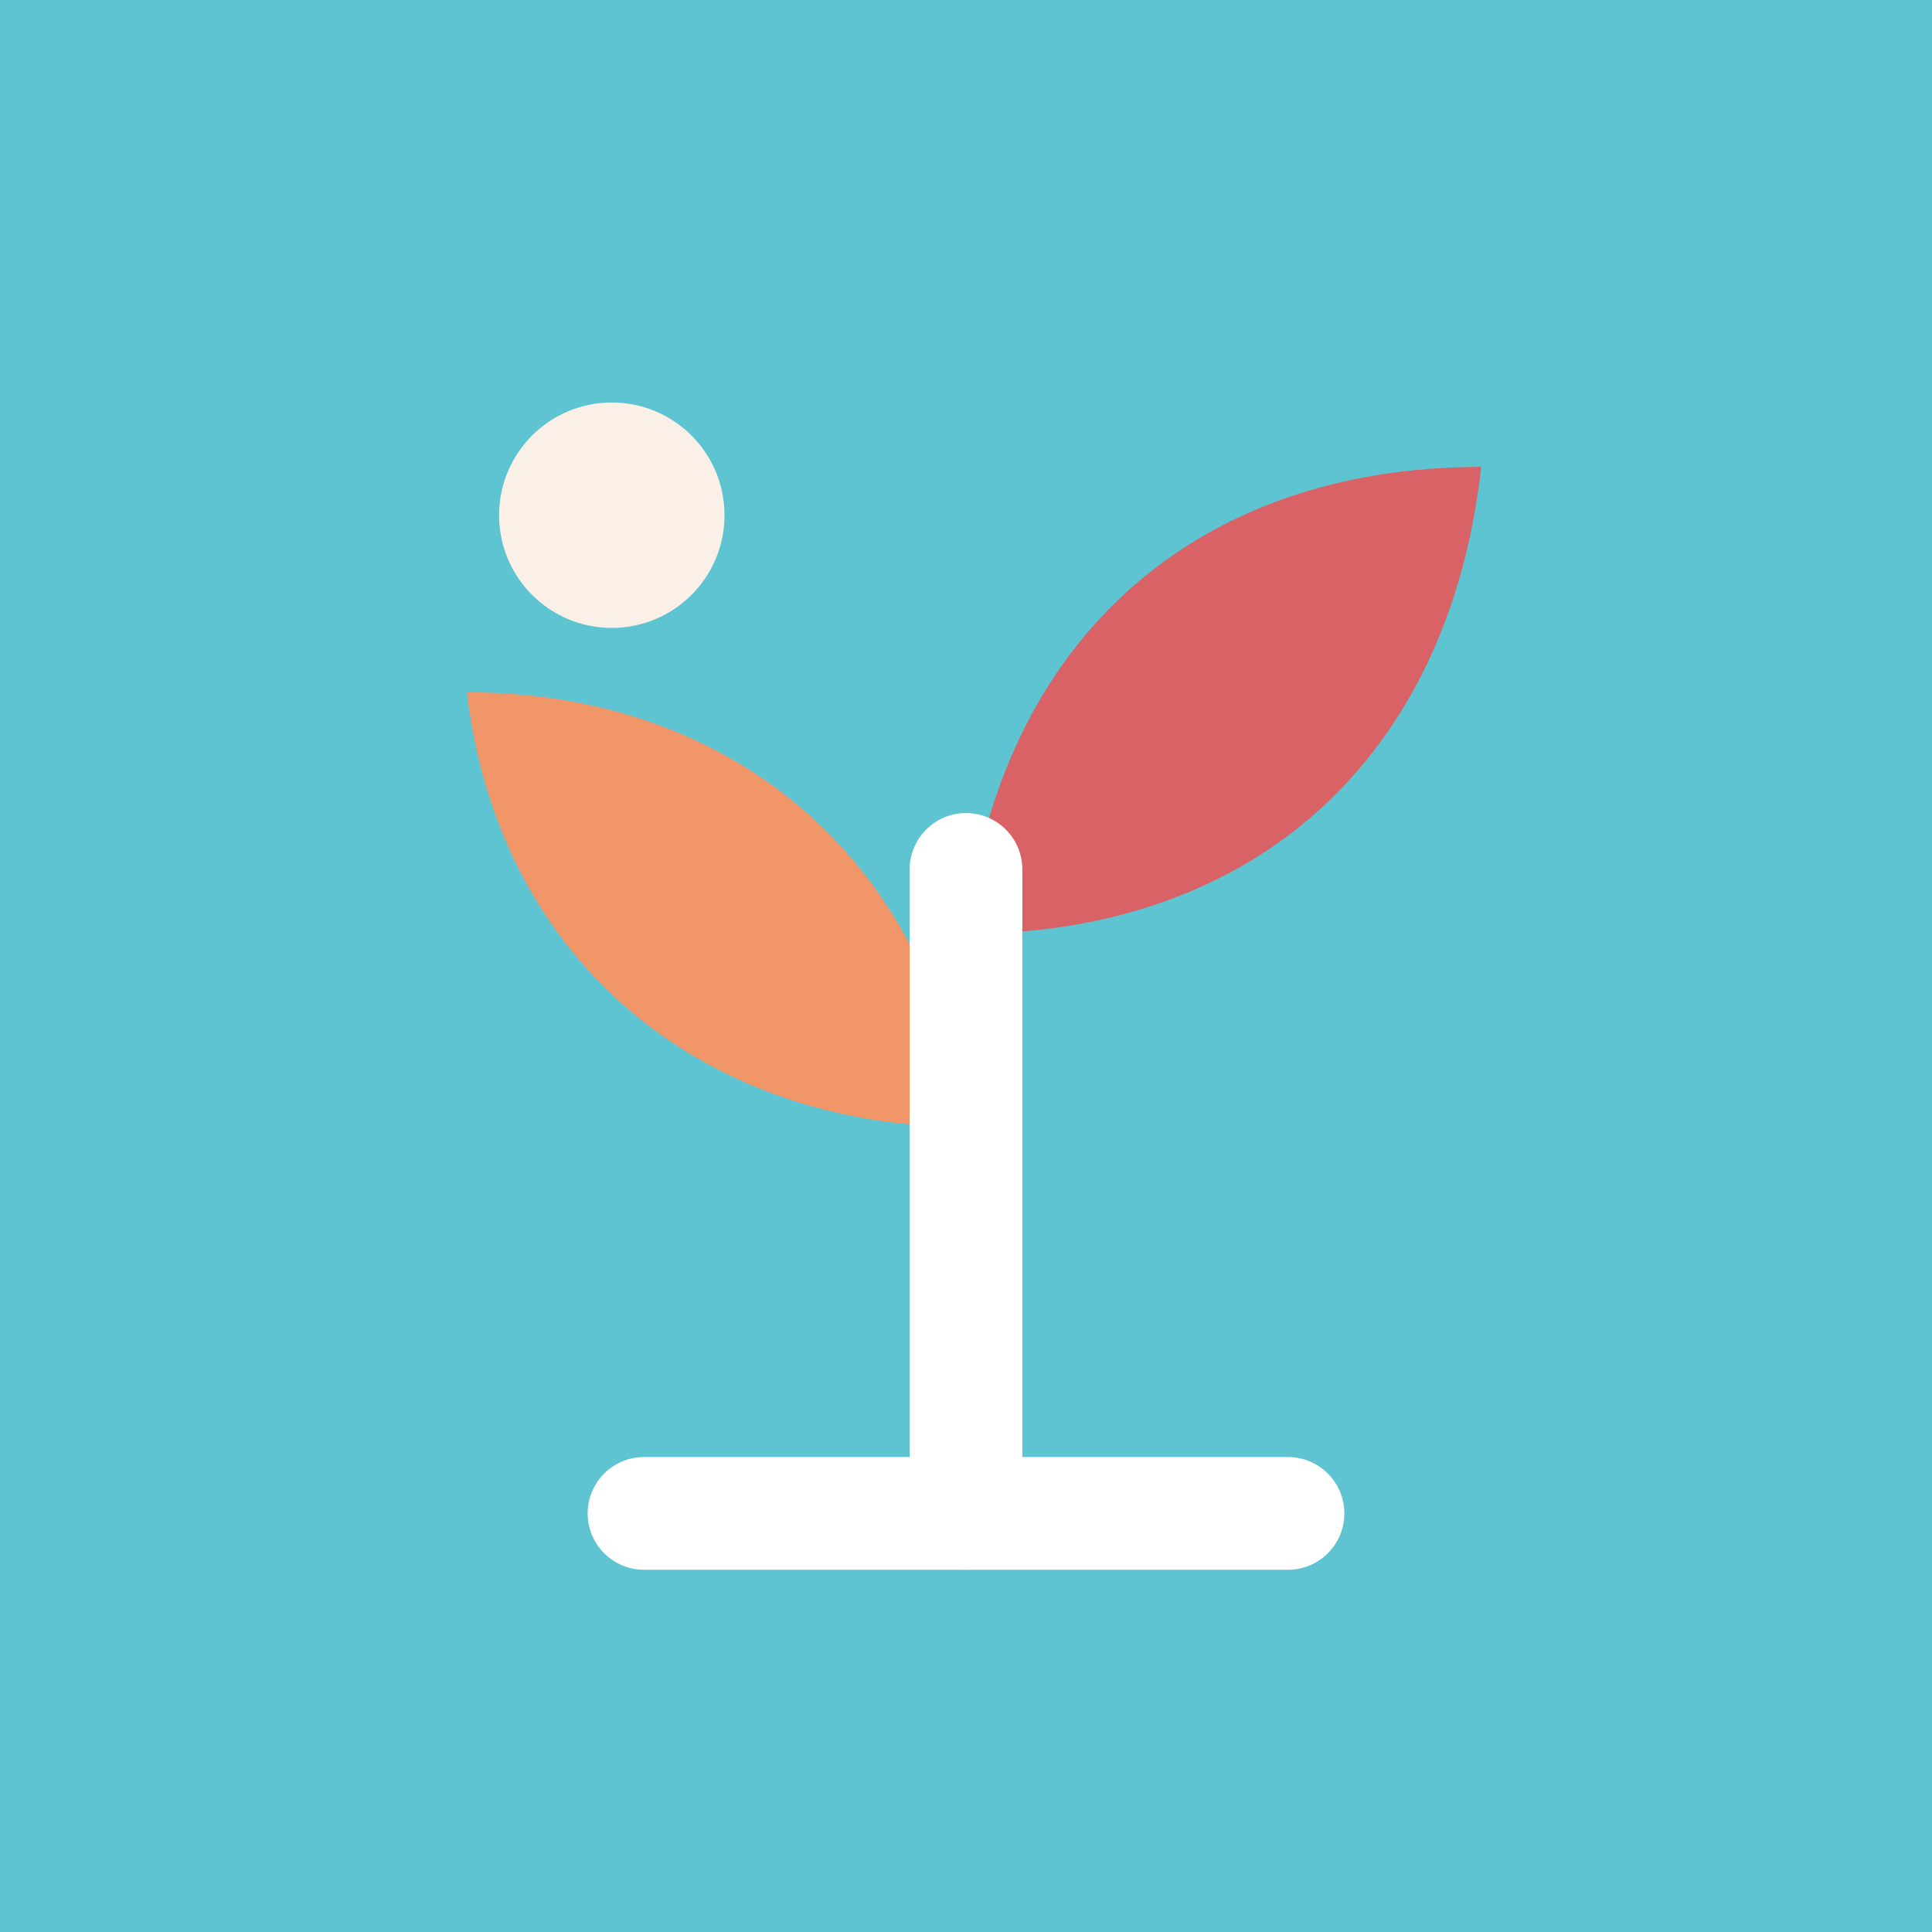
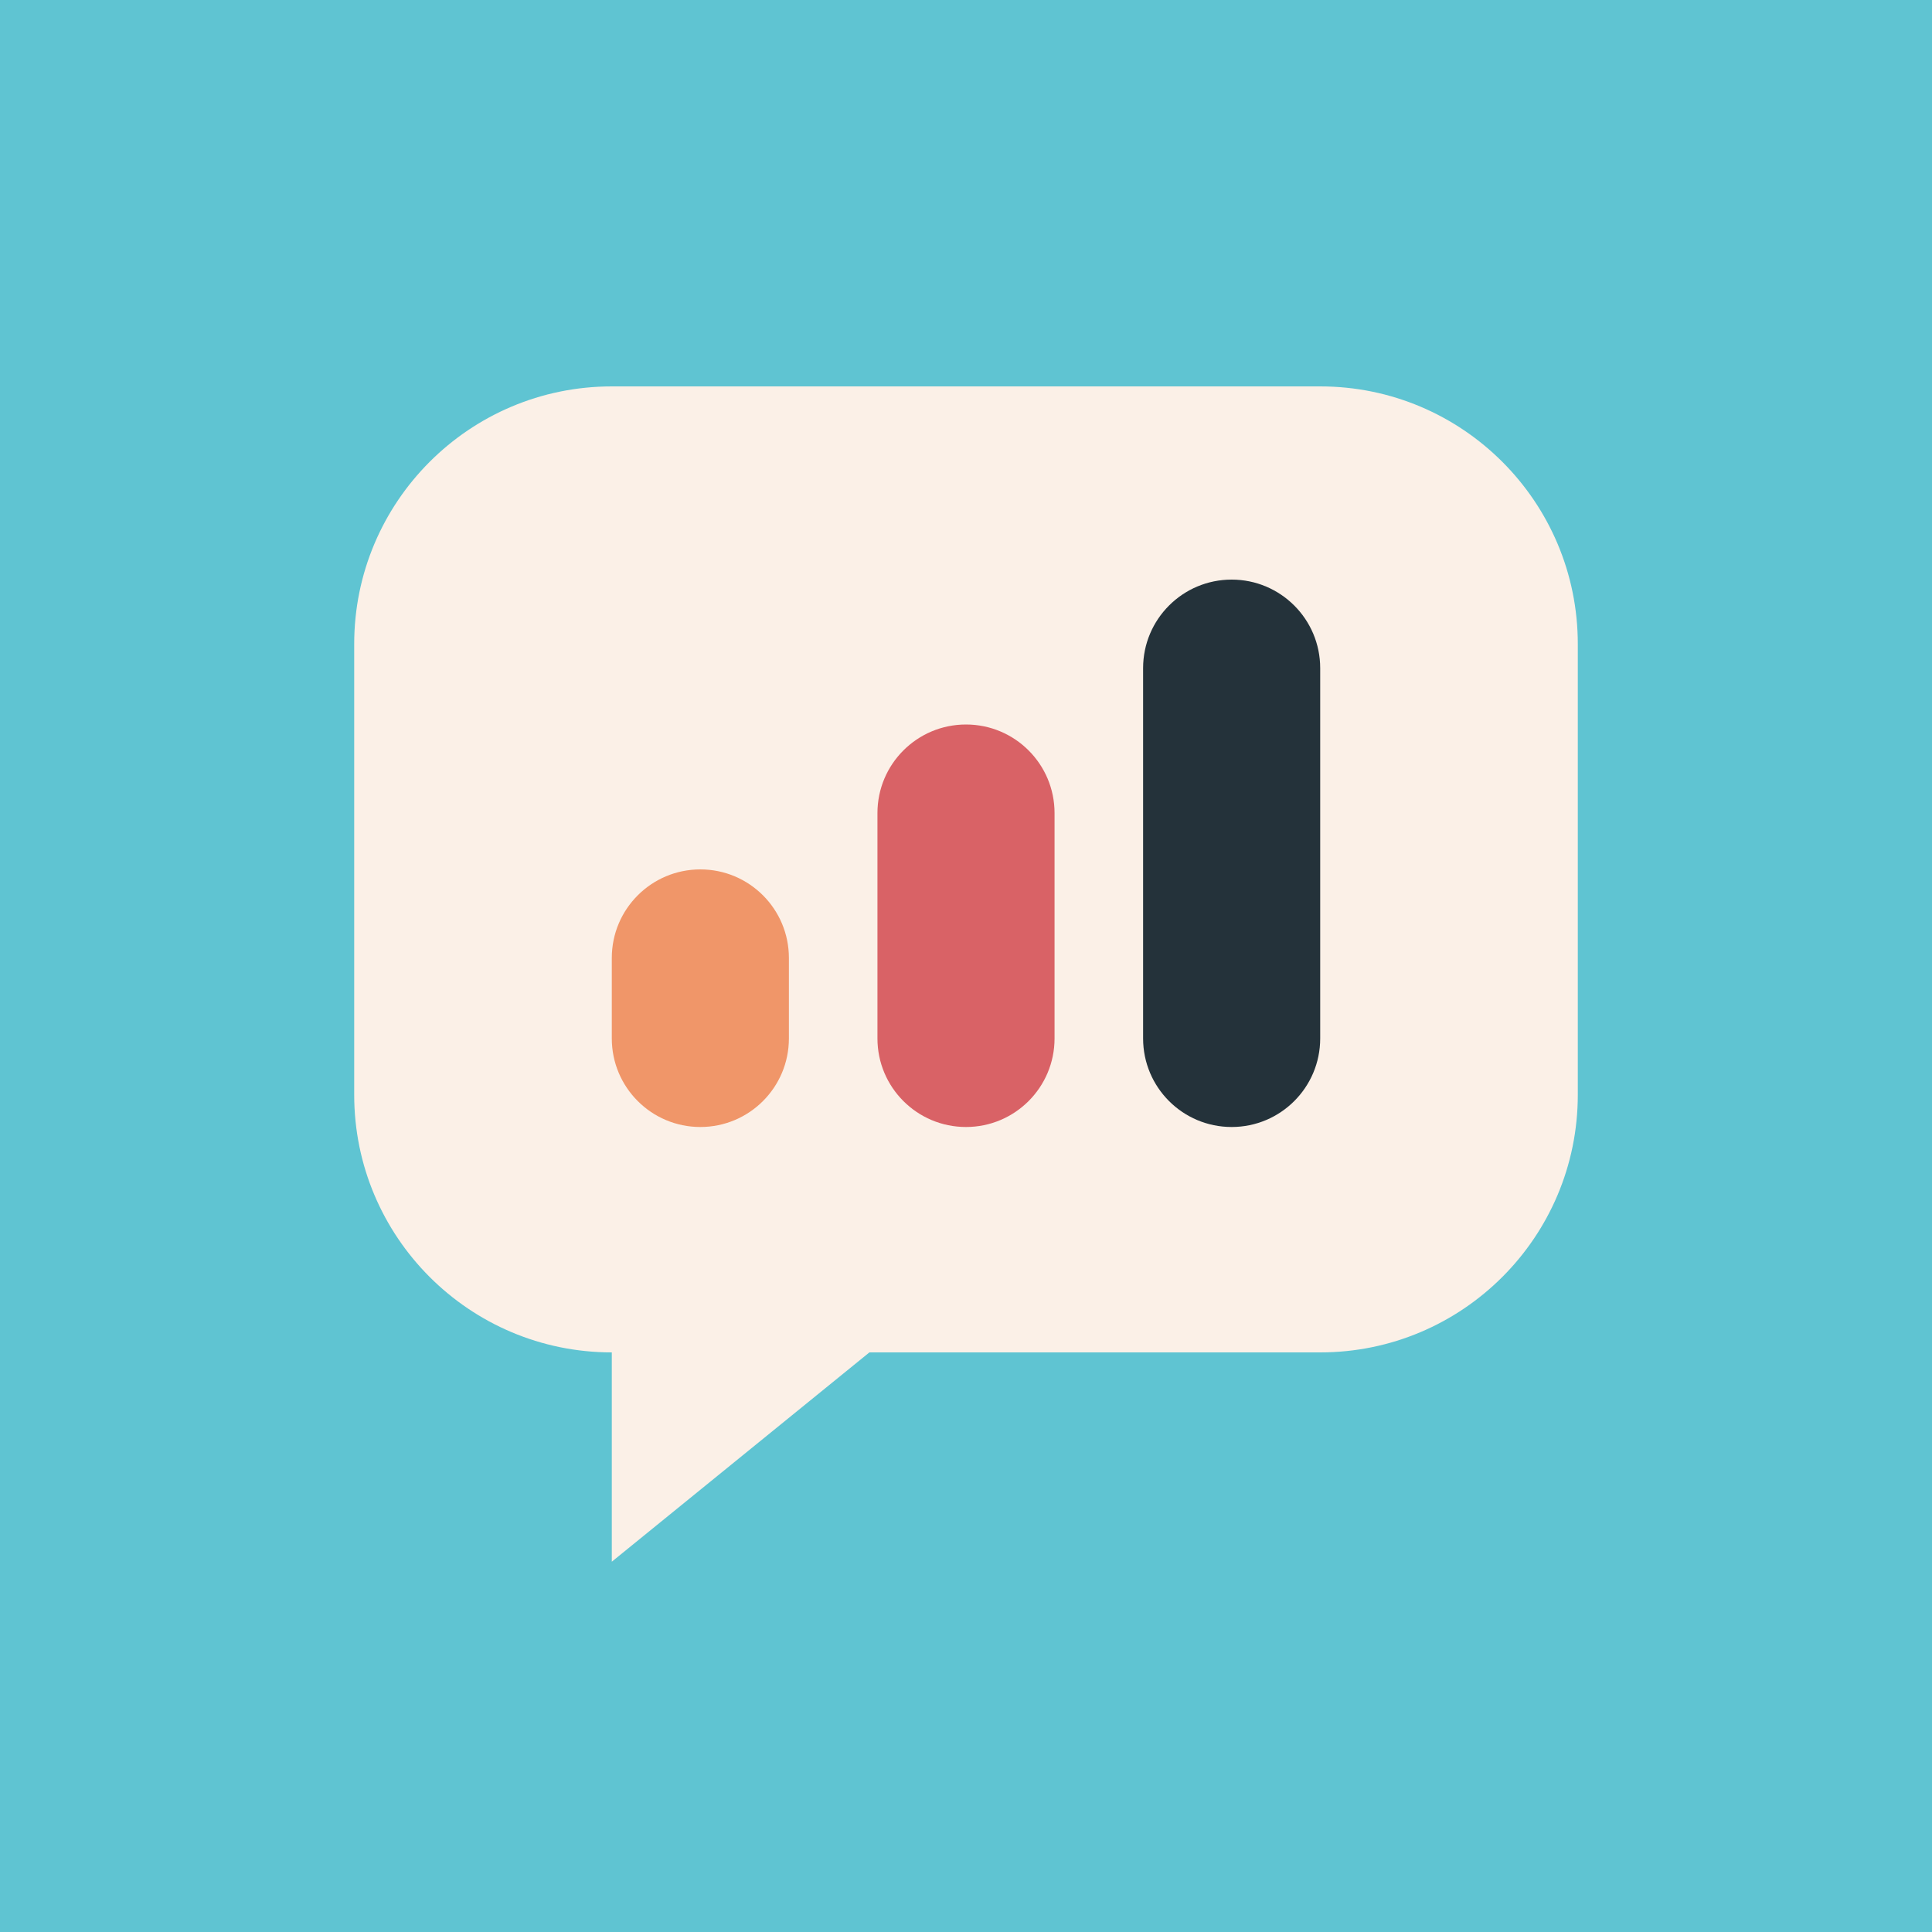
<svg xmlns="http://www.w3.org/2000/svg" viewBox="0 0 120 120">
  <rect width="120" height="120" fill="#5FC4D2" />
-   <circle cx="38" cy="32" r="7" fill="#FBF0E7" />
-   <path d="M60 70 C44 70 31 60 29 43 C46 43 58 54 60 70 Z" fill="#F09669" />
-   <path d="M60 58 C62 40 74 29 92 29 C90 47 78 58 60 58 Z" fill="#D96266" />
-   <path d="M60 94 V54" stroke="#FFFFFF" stroke-width="7" stroke-linecap="round" fill="none" />
-   <path d="M40 94 H80" stroke="#FFFFFF" stroke-width="7" stroke-linecap="round" fill="none" />
+   <path d="M38 24 H82 A16 16 0 0 1 98 40 V68 A16 16 0 0 1 82 84 H54 L38 97 V84 A16 16 0 0 1 22 68 V40 A16 16 0 0 1 38 24 Z" fill="#FBF0E7" />
+   <rect x="38" y="54" width="11" height="16" rx="5.5" fill="#F09669" />
+   <rect x="54.5" y="45" width="11" height="25" rx="5.5" fill="#D96266" />
+   <rect x="71" y="36" width="11" height="34" rx="5.5" fill="#24323A" />
</svg>
